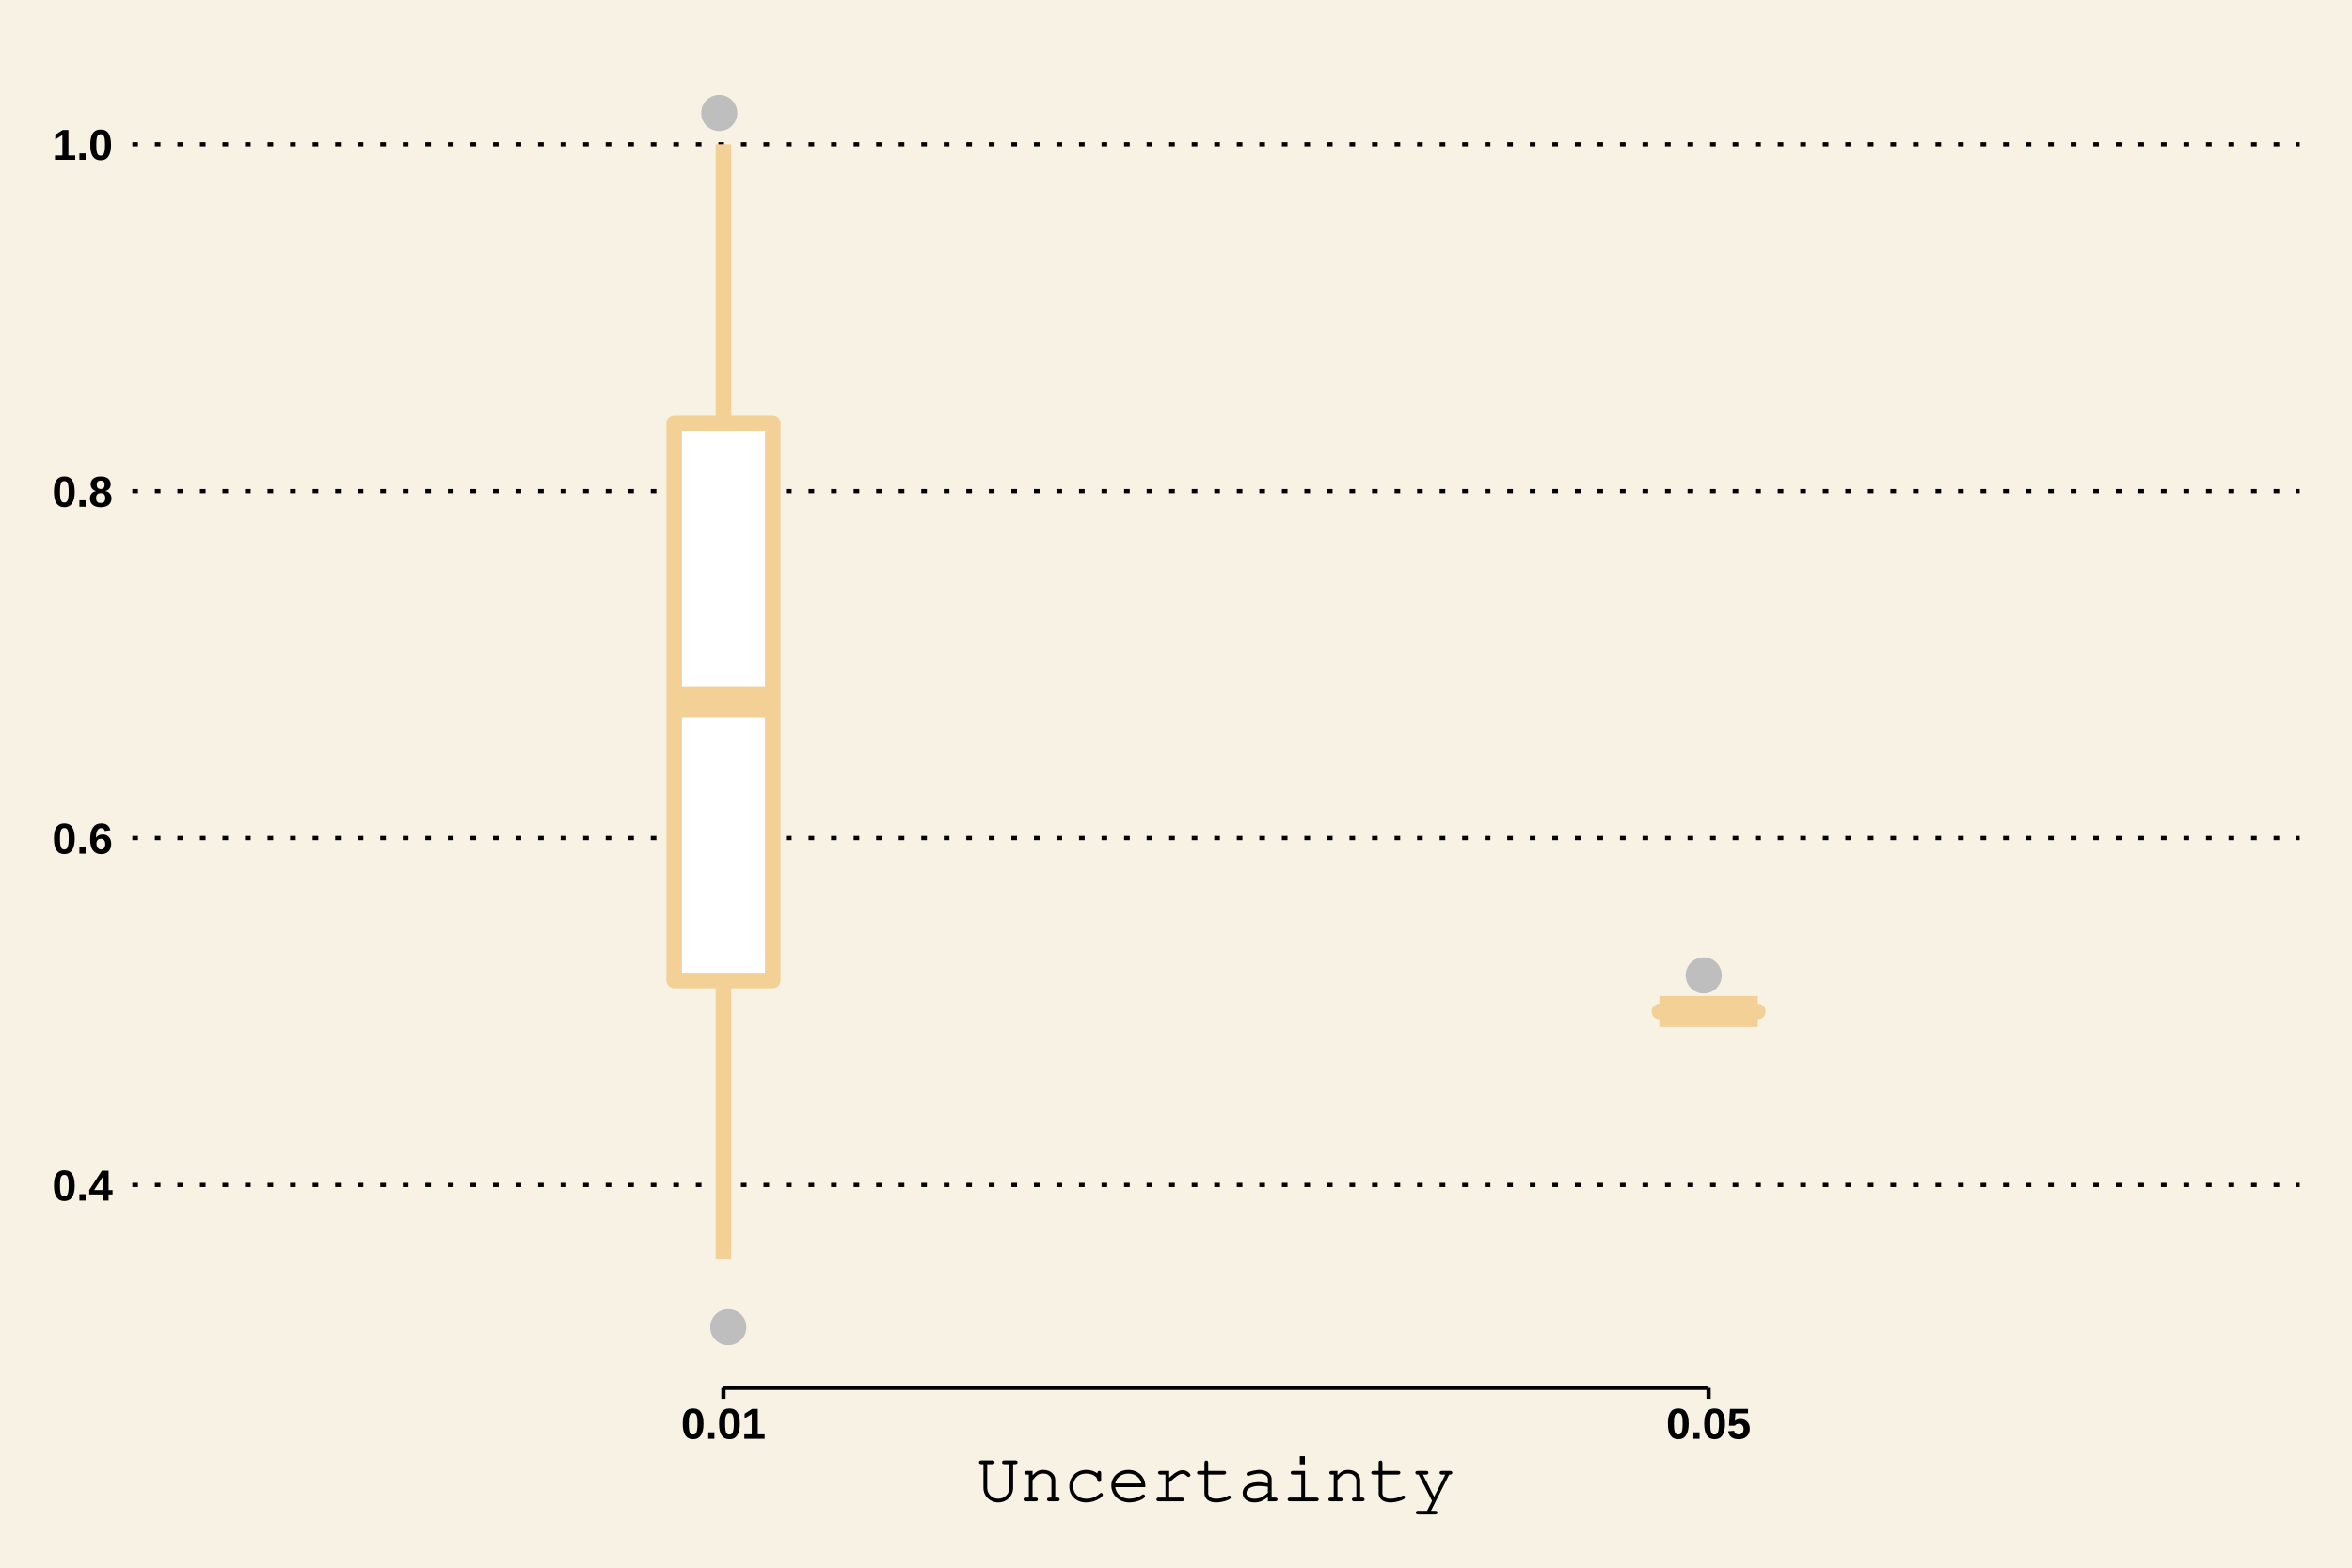
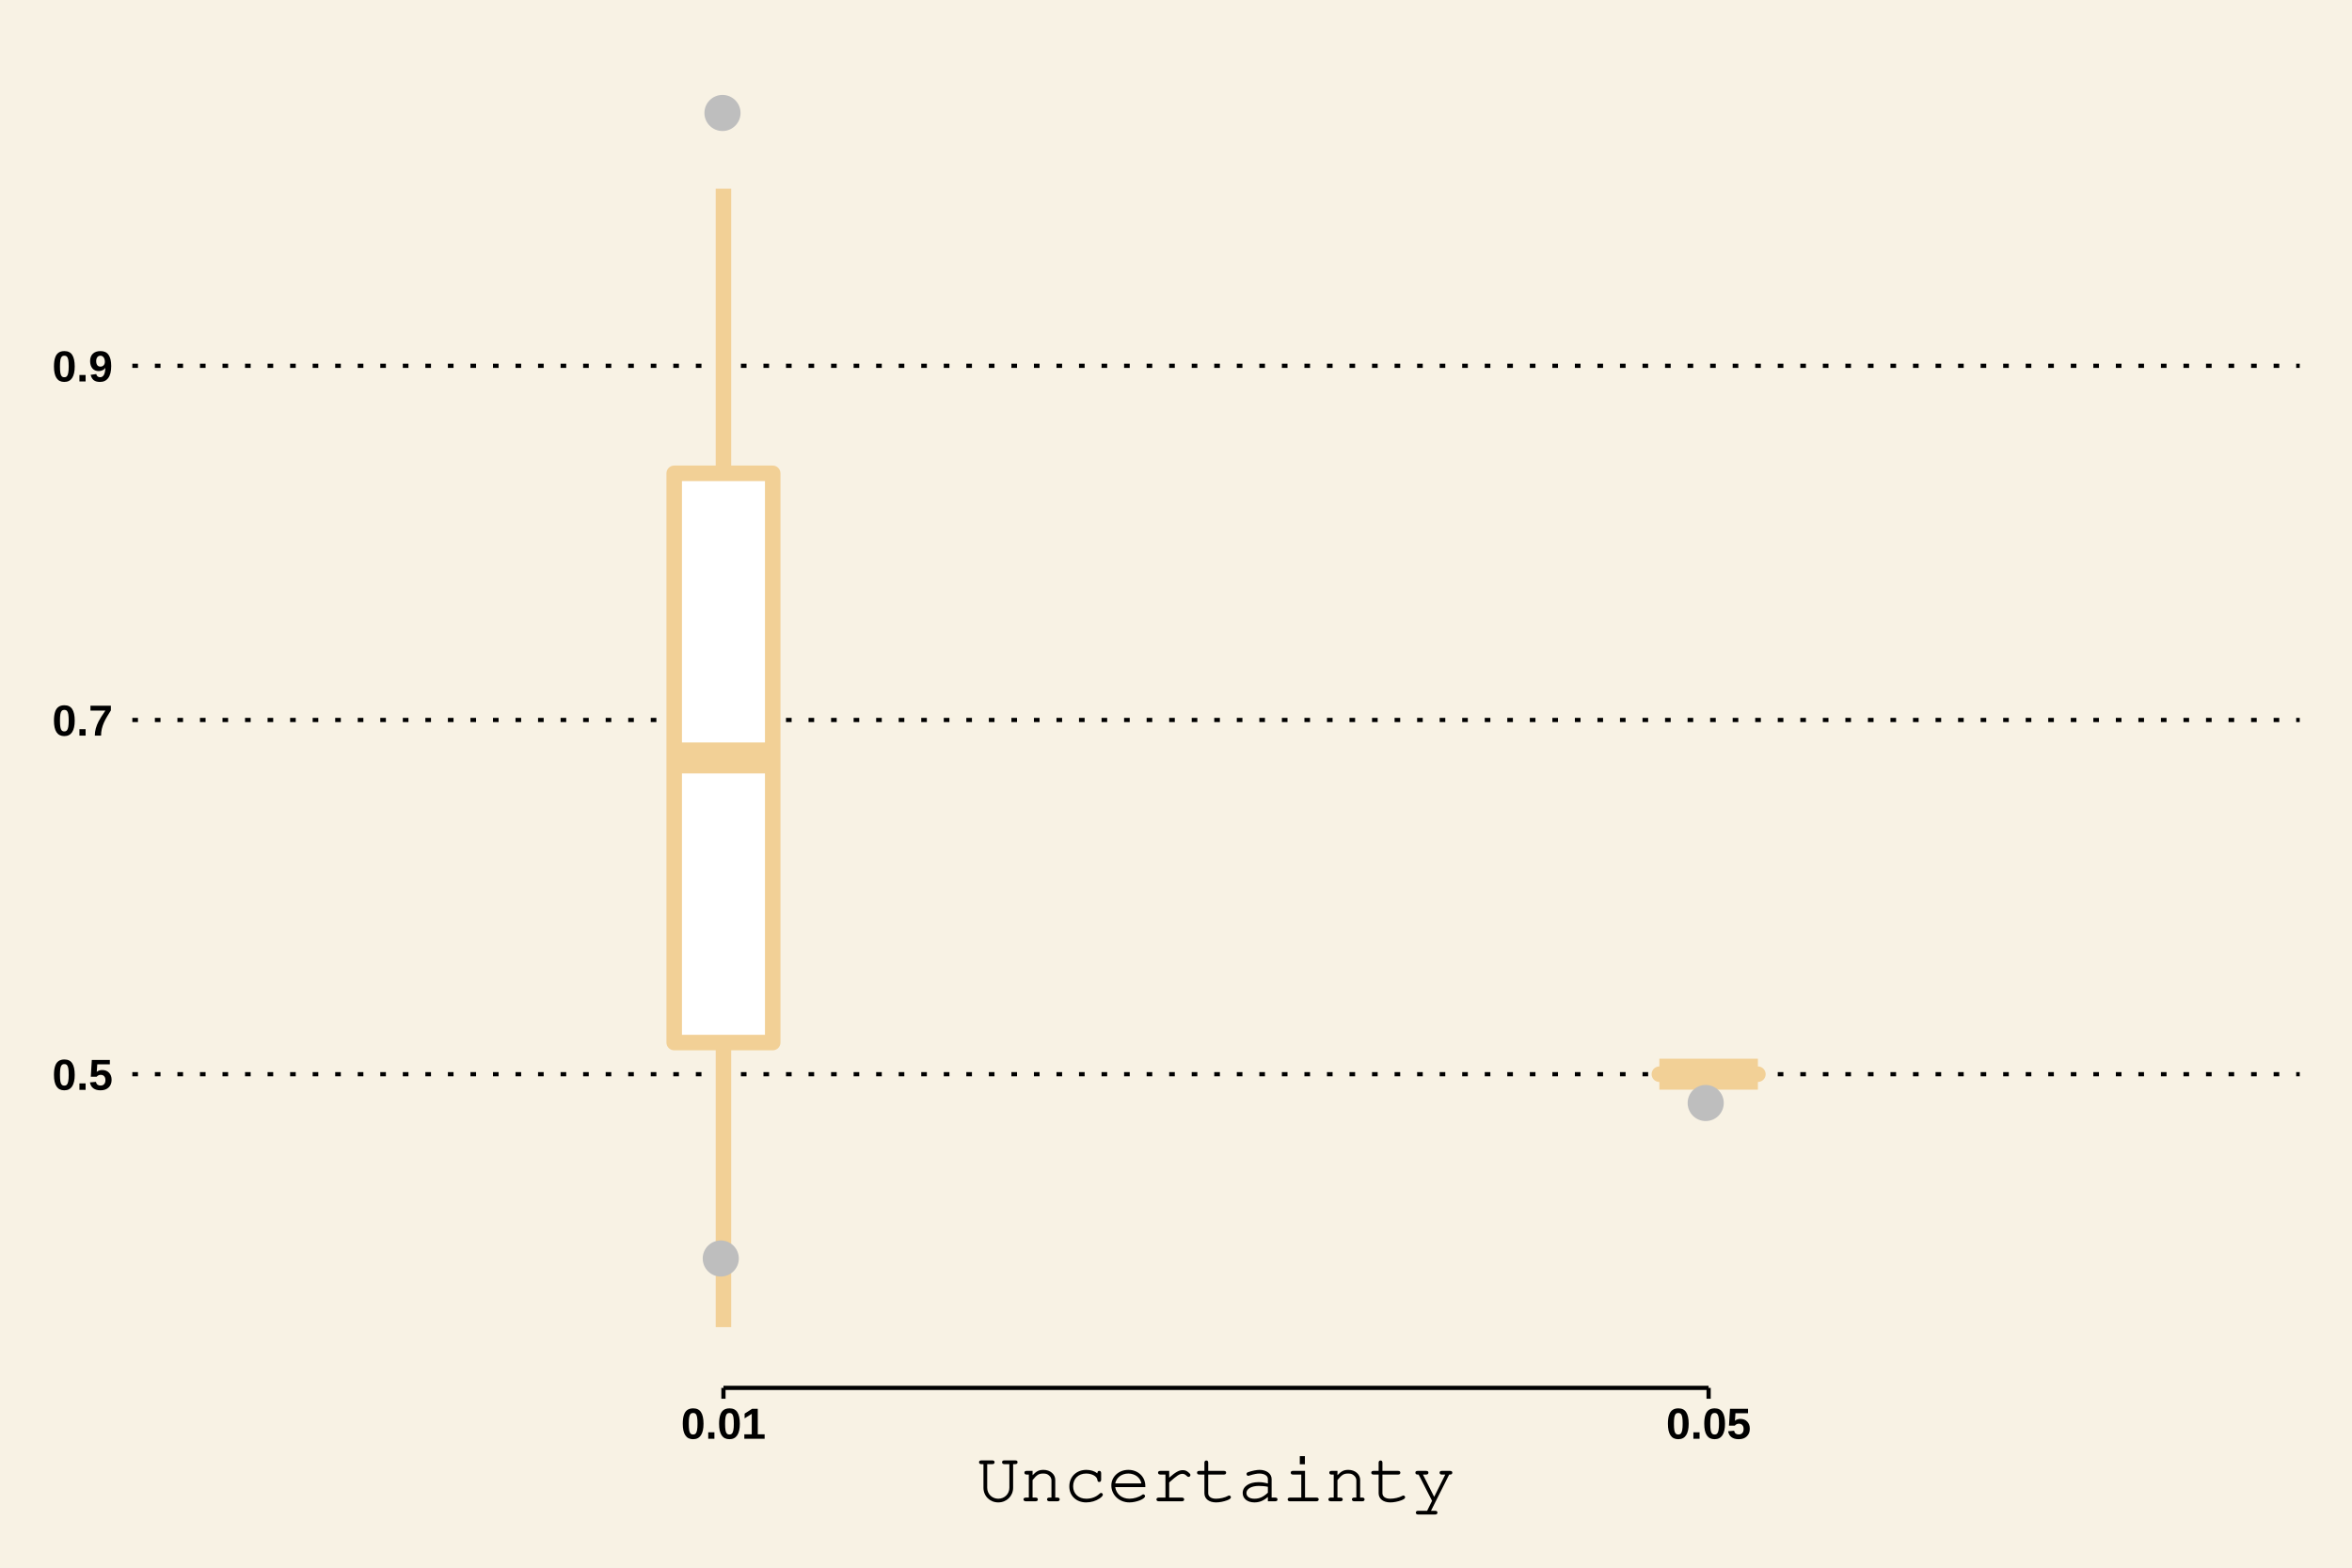
<svg xmlns="http://www.w3.org/2000/svg" class="svglite" width="648.00pt" height="432.00pt" viewBox="0 0 648.00 432.00">
  <defs>
    <style type="text/css">
    .svglite line, .svglite polyline, .svglite polygon, .svglite path, .svglite rect, .svglite circle {
      fill: none;
      stroke: #000000;
      stroke-linecap: round;
      stroke-linejoin: round;
      stroke-miterlimit: 10.00;
    }
  </style>
  </defs>
  <rect width="100%" height="100%" style="stroke: none; fill: #F8F2E4;" />
  <defs>
    <clipPath id="cpMC4wMHw2NDguMDB8MC4wMHw0MzIuMDA=">
      <rect x="0.00" y="0.00" width="648.00" height="432.00" />
    </clipPath>
  </defs>
  <g clip-path="url(#cpMC4wMHw2NDguMDB8MC4wMHw0MzIuMDA=)">
    <rect x="0.00" y="0" width="648.00" height="432.00" style="stroke-width: 1.16; stroke: none; fill: #F8F2E4;" />
  </g>
  <defs>
    <clipPath id="cpMzYuNDZ8NjMzLjYwfDE0LjQwfDM4Mi40NQ==">
      <rect x="36.46" y="14.40" width="597.14" height="368.05" />
    </clipPath>
  </defs>
  <g clip-path="url(#cpMzYuNDZ8NjMzLjYwfDE0LjQwfDM4Mi40NQ==)">
    <rect x="36.46" y="14.40" width="597.14" height="368.05" style="stroke-width: 1.16; stroke: none; fill: #F8F2E4;" />
-     <polyline points="36.46,326.52 633.60,326.52 " style="stroke-width: 1.16; stroke-dasharray: 1.55,4.66; stroke-linecap: butt;" />
-     <polyline points="36.46,230.93 633.60,230.93 " style="stroke-width: 1.16; stroke-dasharray: 1.55,4.66; stroke-linecap: butt;" />
-     <polyline points="36.46,135.34 633.60,135.34 " style="stroke-width: 1.16; stroke-dasharray: 1.55,4.66; stroke-linecap: butt;" />
-     <polyline points="36.46,39.75 633.60,39.75 " style="stroke-width: 1.16; stroke-dasharray: 1.55,4.66; stroke-linecap: butt;" />
-     <line x1="199.32" y1="116.57" x2="199.32" y2="39.75" style="stroke-width: 4.27; stroke: #F2D096; stroke-linecap: butt;" />
-     <line x1="199.32" y1="270.19" x2="199.32" y2="347.01" style="stroke-width: 4.27; stroke: #F2D096; stroke-linecap: butt;" />
-     <polygon points="185.75,116.57 185.75,270.19 212.89,270.19 212.89,116.57 185.75,116.57 " style="stroke-width: 4.27; stroke: #F2D096; fill: #FFFFFF;" />
-     <line x1="185.75" y1="193.38" x2="212.89" y2="193.38" style="stroke-width: 8.54; stroke: #F2D096; stroke-linecap: butt;" />
-     <line x1="470.74" y1="278.73" x2="470.74" y2="278.73" style="stroke-width: 4.27; stroke: #F2D096; stroke-linecap: butt;" />
-     <line x1="470.74" y1="278.73" x2="470.74" y2="278.73" style="stroke-width: 4.27; stroke: #F2D096; stroke-linecap: butt;" />
-     <polygon points="457.17,278.73 457.17,278.73 484.32,278.73 484.32,278.73 457.17,278.73 " style="stroke-width: 4.27; stroke: #F2D096; fill: #FFFFFF;" />
-     <line x1="457.17" y1="278.73" x2="484.32" y2="278.73" style="stroke-width: 8.54; stroke: #F2D096; stroke-linecap: butt;" />
-     <circle cx="200.65" cy="365.72" r="4.62" style="stroke-width: 0.71; stroke: #BEBEBE; fill: #BEBEBE;" />
-     <circle cx="198.16" cy="31.13" r="4.62" style="stroke-width: 0.71; stroke: #BEBEBE; fill: #BEBEBE;" />
-     <circle cx="469.39" cy="268.79" r="4.62" style="stroke-width: 0.71; stroke: #BEBEBE; fill: #BEBEBE;" />
+     <polyline points="36.46,296.01 633.60,296.01 " style="stroke-width: 1.16; stroke-dasharray: 1.55,4.66; stroke-linecap: butt;" />
+     <polyline points="36.46,198.40 633.60,198.40 " style="stroke-width: 1.16; stroke-dasharray: 1.55,4.66; stroke-linecap: butt;" />
+     <polyline points="36.46,100.80 633.60,100.80 " style="stroke-width: 1.16; stroke-dasharray: 1.55,4.66; stroke-linecap: butt;" />
+     <line x1="199.32" y1="130.43" x2="199.32" y2="52.00" style="stroke-width: 4.27; stroke: #F2D096; stroke-linecap: butt;" />
+     <line x1="199.32" y1="287.29" x2="199.32" y2="365.72" style="stroke-width: 4.27; stroke: #F2D096; stroke-linecap: butt;" />
+     <polygon points="185.75,130.43 185.75,287.29 212.89,287.29 212.89,130.43 185.75,130.43 " style="stroke-width: 4.27; stroke: #F2D096; fill: #FFFFFF;" />
+     <line x1="185.75" y1="208.86" x2="212.89" y2="208.86" style="stroke-width: 8.54; stroke: #F2D096; stroke-linecap: butt;" />
+     <line x1="470.74" y1="296.01" x2="470.74" y2="296.01" style="stroke-width: 4.27; stroke: #F2D096; stroke-linecap: butt;" />
+     <line x1="470.74" y1="296.01" x2="470.74" y2="296.01" style="stroke-width: 4.27; stroke: #F2D096; stroke-linecap: butt;" />
+     <polygon points="457.17,296.01 457.17,296.01 484.32,296.01 484.32,296.01 457.17,296.01 " style="stroke-width: 4.27; stroke: #F2D096; fill: #FFFFFF;" />
+     <line x1="457.17" y1="296.01" x2="484.32" y2="296.01" style="stroke-width: 8.54; stroke: #F2D096; stroke-linecap: butt;" />
+     <circle cx="198.58" cy="346.80" r="4.62" style="stroke-width: 0.71; stroke: #BEBEBE; fill: #BEBEBE;" />
+     <circle cx="199.05" cy="31.13" r="4.62" style="stroke-width: 0.71; stroke: #BEBEBE; fill: #BEBEBE;" />
+     <circle cx="469.94" cy="303.95" r="4.62" style="stroke-width: 0.71; stroke: #BEBEBE; fill: #BEBEBE;" />
    <rect x="36.46" y="14.40" width="597.14" height="368.05" style="stroke-width: 1.16; stroke: none;" />
  </g>
  <g clip-path="url(#cpMC4wMHw2NDguMDB8MC4wMHw0MzIuMDA=)">
-     <text x="31.08" y="330.84" text-anchor="end" style="font-size: 12.00px; font-weight: bold; font-family: Arial;" textLength="16.68px" lengthAdjust="spacingAndGlyphs">0.4</text>
-     <text x="31.08" y="235.25" text-anchor="end" style="font-size: 12.00px; font-weight: bold; font-family: Arial;" textLength="16.68px" lengthAdjust="spacingAndGlyphs">0.6</text>
-     <text x="31.08" y="139.66" text-anchor="end" style="font-size: 12.00px; font-weight: bold; font-family: Arial;" textLength="16.68px" lengthAdjust="spacingAndGlyphs">0.8</text>
-     <text x="31.08" y="44.07" text-anchor="end" style="font-size: 12.00px; font-weight: bold; font-family: Arial;" textLength="16.68px" lengthAdjust="spacingAndGlyphs">1.0</text>
+     <text x="31.08" y="300.33" text-anchor="end" style="font-size: 12.00px; font-weight: bold; font-family: Arial;" textLength="16.68px" lengthAdjust="spacingAndGlyphs">0.5</text>
+     <text x="31.08" y="202.72" text-anchor="end" style="font-size: 12.00px; font-weight: bold; font-family: Arial;" textLength="16.68px" lengthAdjust="spacingAndGlyphs">0.7</text>
+     <text x="31.08" y="105.12" text-anchor="end" style="font-size: 12.00px; font-weight: bold; font-family: Arial;" textLength="16.68px" lengthAdjust="spacingAndGlyphs">0.9</text>
    <polyline points="199.32,382.45 470.74,382.45 " style="stroke-width: 1.16; stroke-linecap: butt;" />
    <polyline points="199.32,385.44 199.32,382.45 " style="stroke-width: 1.16; stroke-linecap: butt;" />
    <polyline points="470.74,385.44 470.74,382.45 " style="stroke-width: 1.16; stroke-linecap: butt;" />
    <text x="199.32" y="396.47" text-anchor="middle" style="font-size: 12.00px; font-weight: bold; font-family: Arial;" textLength="23.36px" lengthAdjust="spacingAndGlyphs">0.01</text>
    <text x="470.74" y="396.47" text-anchor="middle" style="font-size: 12.00px; font-weight: bold; font-family: Arial;" textLength="23.36px" lengthAdjust="spacingAndGlyphs">0.05</text>
    <text x="335.03" y="413.70" text-anchor="middle" style="font-size: 20.00px; font-weight: 0; font-family: Courier;" textLength="132.03px" lengthAdjust="spacingAndGlyphs">Uncertainty</text>
  </g>
</svg>
